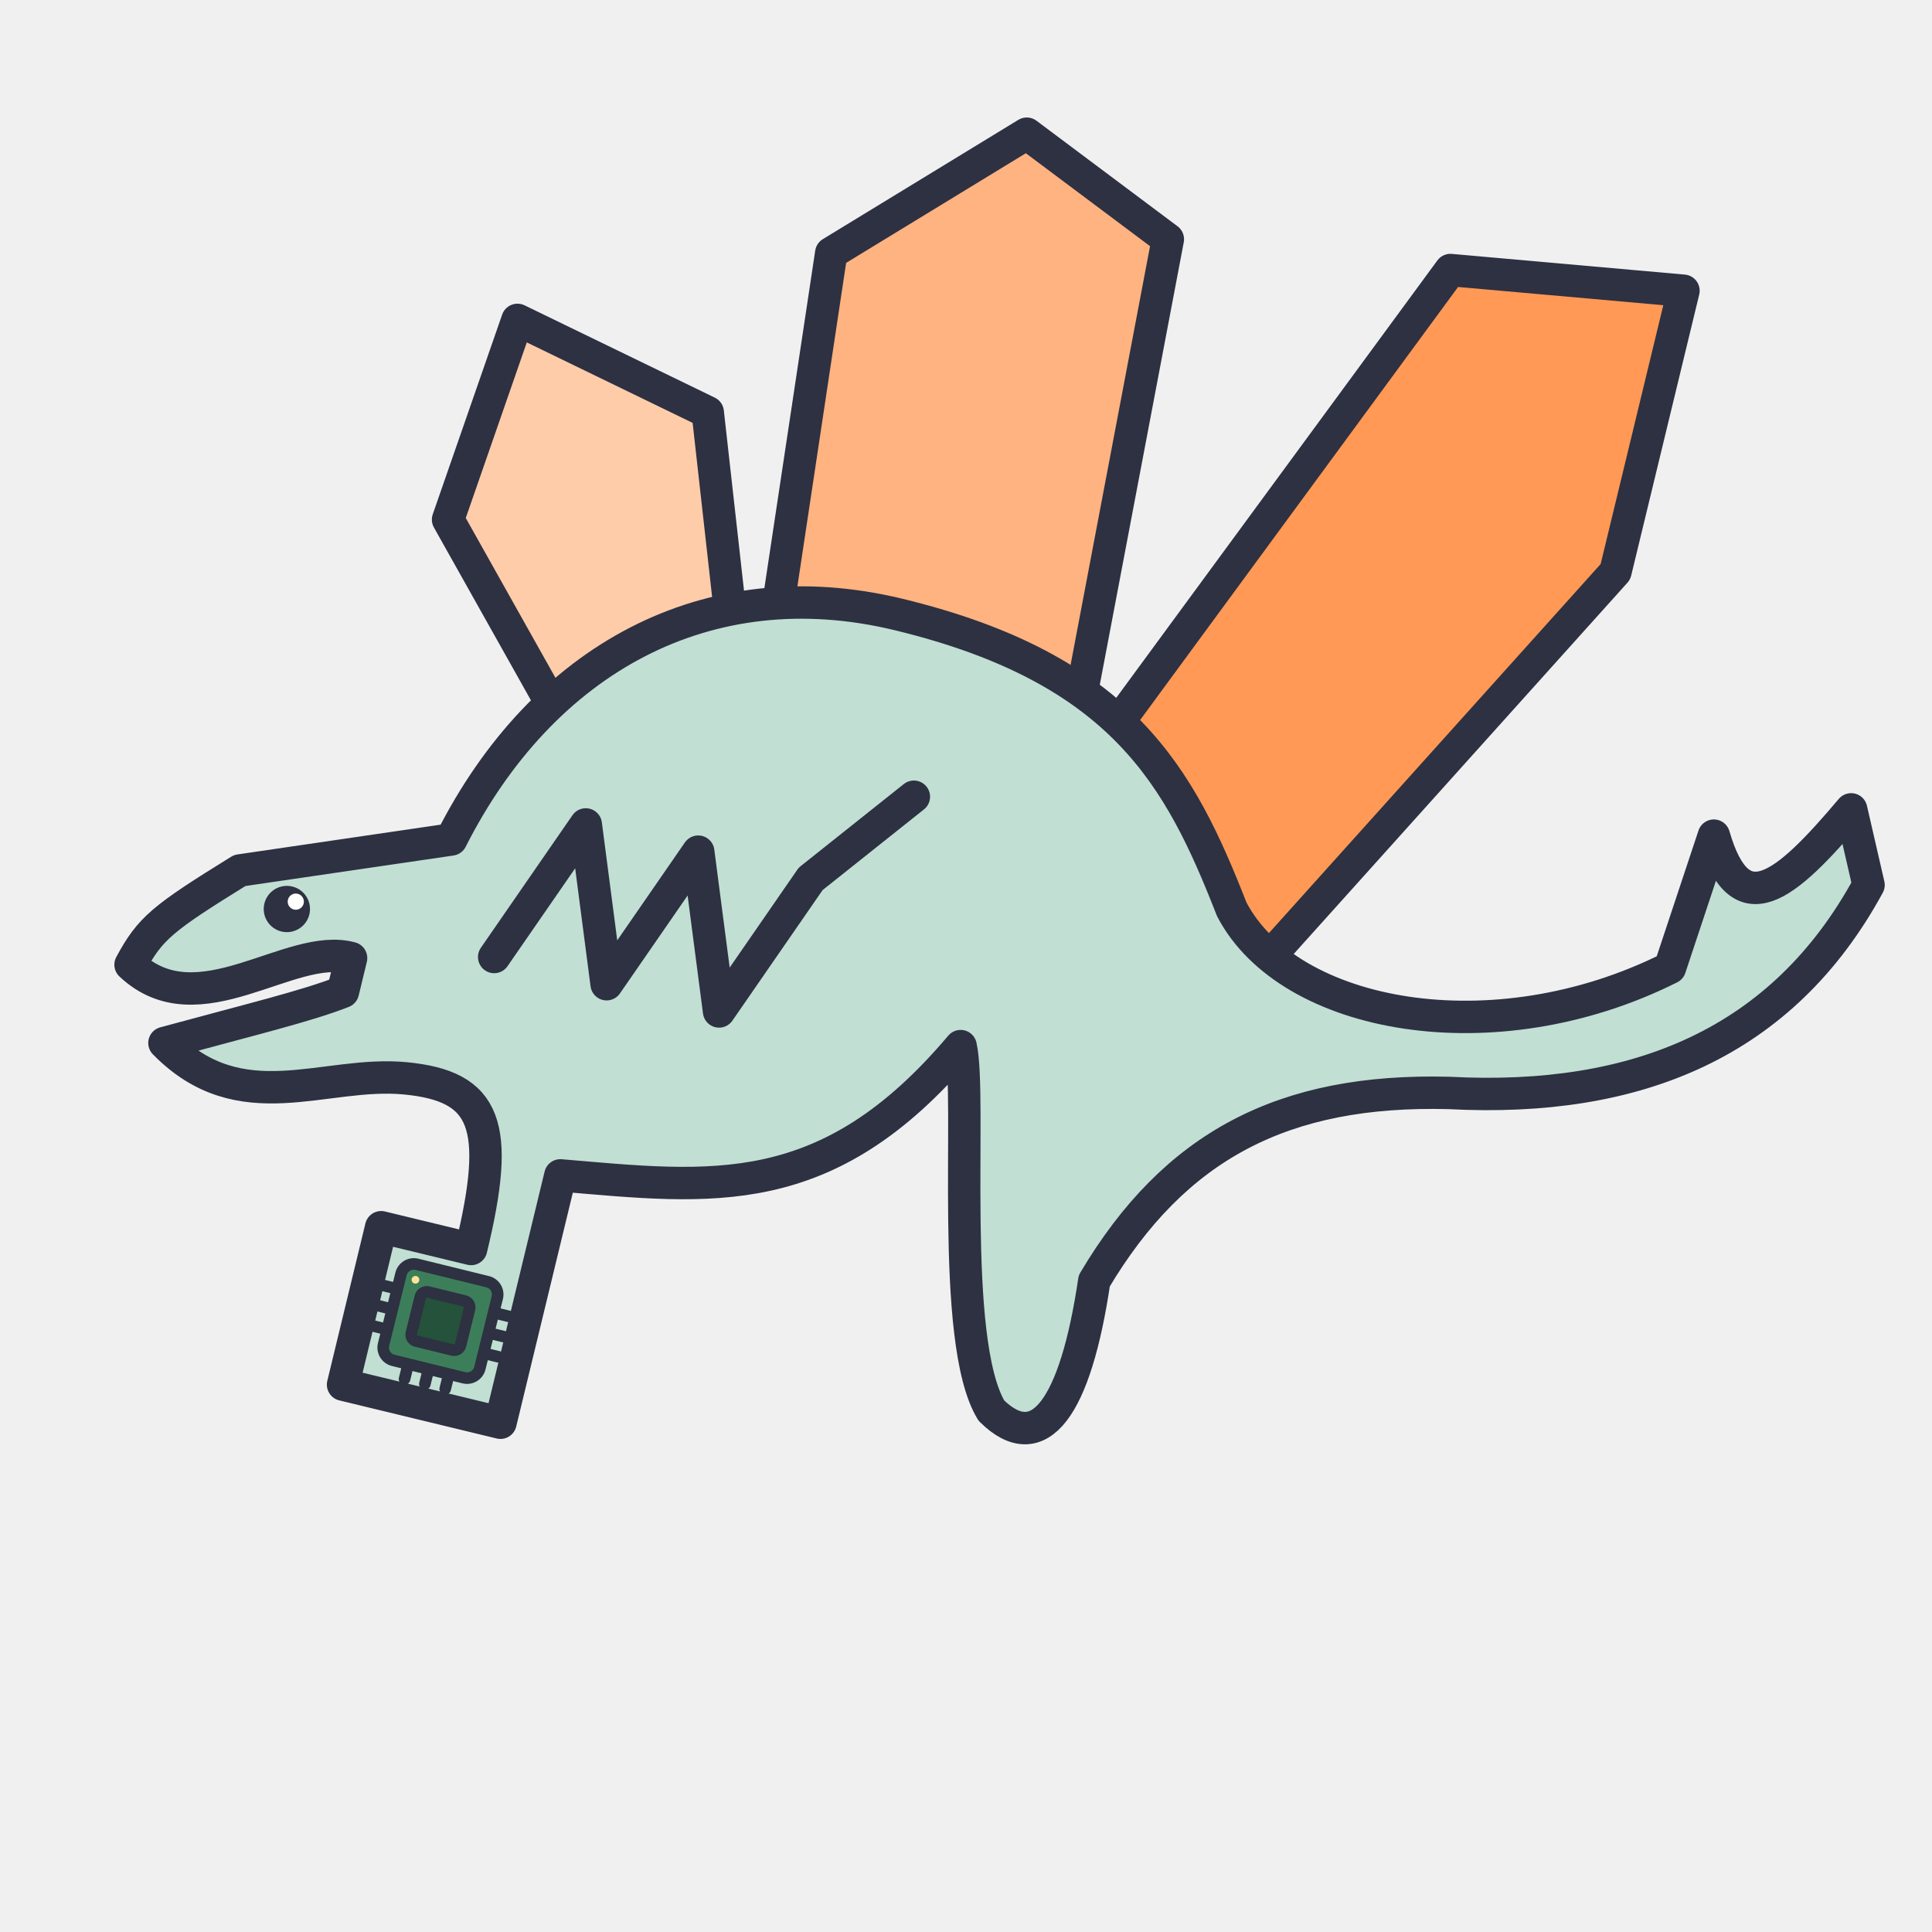
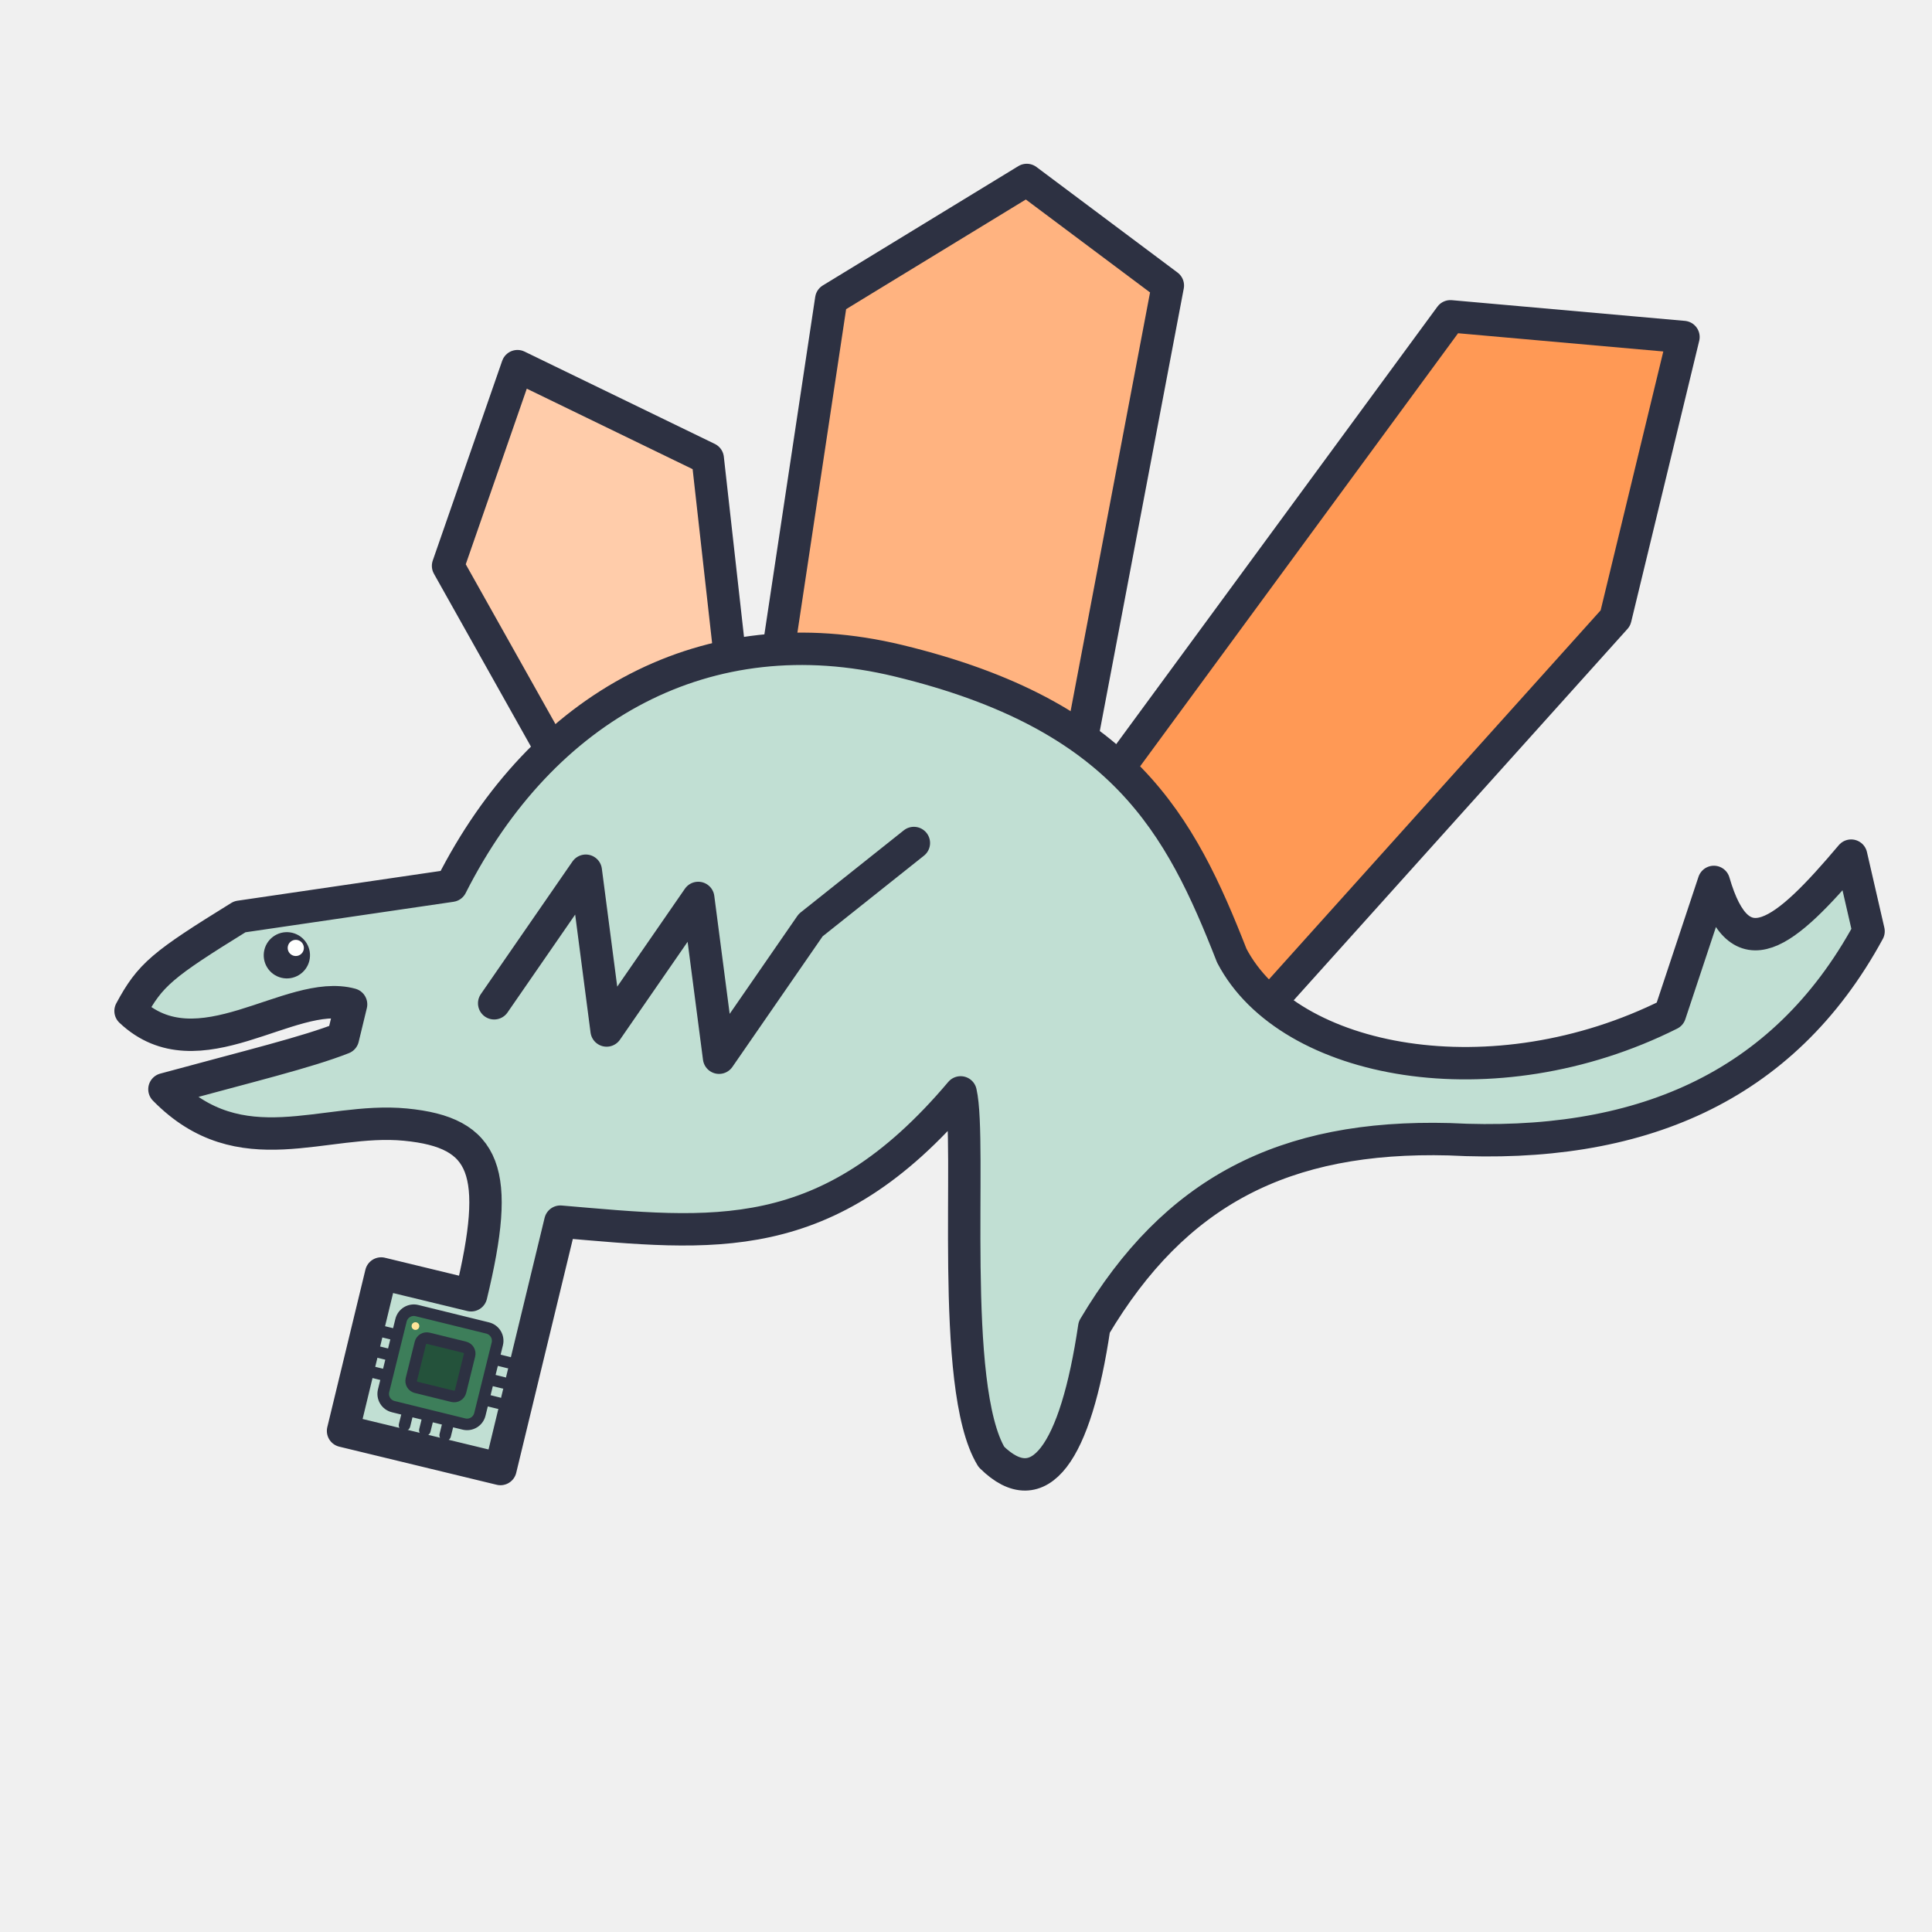
- <svg xmlns="http://www.w3.org/2000/svg" viewBox="80 174.5 835 835" width="835" height="835" version="1.1" id="svg1">
+ <svg xmlns="http://www.w3.org/2000/svg" viewBox="80 154.5 835 835" width="835" height="835" version="1.1" id="svg1">
  <defs id="defs1">
    <style id="style1">
      .dino-stroke {
        stroke: #2D3142;
        stroke-width: 14px;
        stroke-linecap: round;
        stroke-linejoin: round;
      }
    </style>
  </defs>
  <g id="g8" transform="translate(5.614227,137.2844)">
    <g id="g1" transform="translate(32.42649,57.53088)">
      <path id="plate-left" style="fill:#ffccaa;stroke:#2d3142;stroke-width:14;stroke-linecap:round;stroke-linejoin:round" d="m 285.104,292.421 -49.494,-88.178 29.997,-86.307 82.23,39.902 14.867,132.789 z" />
      <path id="plate-middle" style="fill:#ffb380;stroke:#2d3142;stroke-width:14;stroke-linecap:round;stroke-linejoin:round" d="M 375.798,257.786 401.215,89.029 485.719,37.462 546.696,83.089 509.362,279.828 Z" />
      <path id="plate-right" style="fill:#ff9955;stroke:#2d3142;stroke-width:14;stroke-linecap:round;stroke-linejoin:round" d="M 769.546,105.336 740.138,226.828 574.468,411.141 509.453,313.459 668.824,96.389 Z" />
      <g id="dinosaur-body" transform="rotate(13.60738,481.9491,337.6014)">
        <path id="body-outline" d="m 215,475 c -13.724,9.644 -36.172,21.15 -69.77,39.644 C 185.23,539.644 215,510 250,505 c 35,-5 45,10 45,65 h -40 v 70 h 70 V 530 c 65,-10 115,-15 155,-95 10,20 25,125 50,150 25,15 35,-10 30,-65 20,-65 60,-100 130,-115 80,-15 135,-55 155,-130 l -15,-30 c -20,40 -35,60 -55,25 l -5,60 c -65,55 -155,60 -190,20 -35,-50 -70,-90 -170,-90 -85,0 -145,55 -165,140 l -85.669,34.519 c -27.678,28.012 -31.758,33.368 -36.297,50.69 35,20 64.644,-26.025 91.966,-25.209 z" fill="#c1dfd3" stroke="#2d3142" stroke-width="14" stroke-linecap="round" stroke-linejoin="round" />
        <path id="foot-cutout" style="fill:#fcfaf7;stroke:#2d3142;stroke-width:12;stroke-linejoin:round" d="m 279,590 h 22 c 2.216,0 4,1.784 4,4 v 22 c 0,2.216 -1.784,4 -4,4 h -22 c -2.216,0 -4,-1.784 -4,-4 v -22 c 0,-2.216 1.784,-4 4,-4 z" />
        <path id="chest-zigzag" d="m 275,445 25,-65 25,65 25,-65 25,65 25,-65 35,-45" fill="none" stroke="#2d3142" stroke-width="14" stroke-linecap="round" stroke-linejoin="round" />
      </g>
      <g id="dinosaur-eye" transform="rotate(13.60738,405.2588,235.084)">
        <path id="eye-pupil" style="fill:#2d3142" d="m 215,425 a 10,10 0 0 1 -10,10 10,10 0 0 1 -10,-10 10,10 0 0 1 10,-10 10,10 0 0 1 10,10 z" />
        <path id="eye-catchlight" style="fill:#ffffff" d="m 211.5,421 a 3.5,3.5 0 0 1 -3.5,3.5 3.5,3.5 0 0 1 -3.5,-3.5 3.5,3.5 0 0 1 3.5,-3.5 3.5,3.5 0 0 1 3.5,3.5 z" />
      </g>
    </g>
    <g id="gpu-chip-foot" transform="matrix(0.7967812,0.1964038,-0.1965388,0.7960497,353.4436,577.1511)" style="stroke-width:1.219">
      <g id="g7" transform="matrix(0.580174,-2.1223311e-4,-2.1216804e-4,0.5794092,-121.9777,36.54447)" style="stroke-width:2.103">
        <path id="line1" style="stroke:#2d3142;stroke-width:10.513;stroke-linecap:round;stroke-dasharray:none" class="pin-stroke" d="m 26,90 v 14" />
        <path id="line2" style="stroke:#2d3142;stroke-width:10.513;stroke-linecap:round;stroke-dasharray:none" class="pin-stroke" d="m 45,90 v 14" />
        <path id="line3" style="stroke:#2d3142;stroke-width:10.513;stroke-linecap:round;stroke-dasharray:none" class="pin-stroke" d="m 64,90 v 14" />
        <path id="line4" style="stroke:#2d3142;stroke-width:10.513;stroke-linecap:round;stroke-dasharray:none" class="pin-stroke" d="M 0,26 H -14" />
        <path id="line5" style="stroke:#2d3142;stroke-width:10.513;stroke-linecap:round;stroke-dasharray:none" class="pin-stroke" d="M 0,45 H -14" />
        <path id="line6" style="stroke:#2d3142;stroke-width:10.513;stroke-linecap:round;stroke-dasharray:none" class="pin-stroke" d="M 0,64 H -14" />
        <path id="line7" style="stroke:#2d3142;stroke-width:10.513;stroke-linecap:round;stroke-dasharray:none" class="pin-stroke" d="m 90,26 h 14" />
        <path id="line8" style="stroke:#2d3142;stroke-width:10.513;stroke-linecap:round;stroke-dasharray:none" class="pin-stroke" d="m 90,45 h 14" />
        <path id="line9" style="stroke:#2d3142;stroke-width:10.513;stroke-linecap:round;stroke-dasharray:none" class="pin-stroke" d="m 90,64 h 14" />
        <path id="rect9" style="fill:#3d7e5a;stroke:#2d3142;stroke-width:10.513;stroke-linecap:round;stroke-linejoin:round;stroke-dasharray:none" class="main-stroke" d="m 12,0 h 66 c 6.648,0 12,5.352 12,12 v 66 c 0,6.648 -5.352,12 -12,12 H 12 C 5.352,90 0,84.648 0,78 V 12 C 0,5.352 5.352,0 12,0 Z" />
        <path id="rect10" style="fill:#24523b;stroke:#2d3142;stroke-width:10.513;stroke-linejoin:round;stroke-dasharray:none" d="m 28,22 h 34 c 3.324,0 6,2.676 6,6 v 34 c 0,3.324 -2.676,6 -6,6 H 28 c -3.324,0 -6,-2.676 -6,-6 V 28 c 0,-3.324 2.676,-6 6,-6 z" />
        <path id="circle10" style="fill:#ffe599;stroke-width:2.103" d="M 17.5,14 A 3.5,3.5 0 0 1 14,17.5 3.5,3.5 0 0 1 10.5,14 3.5,3.5 0 0 1 14,10.5 3.5,3.5 0 0 1 17.5,14 Z" />
      </g>
    </g>
  </g>
</svg>
